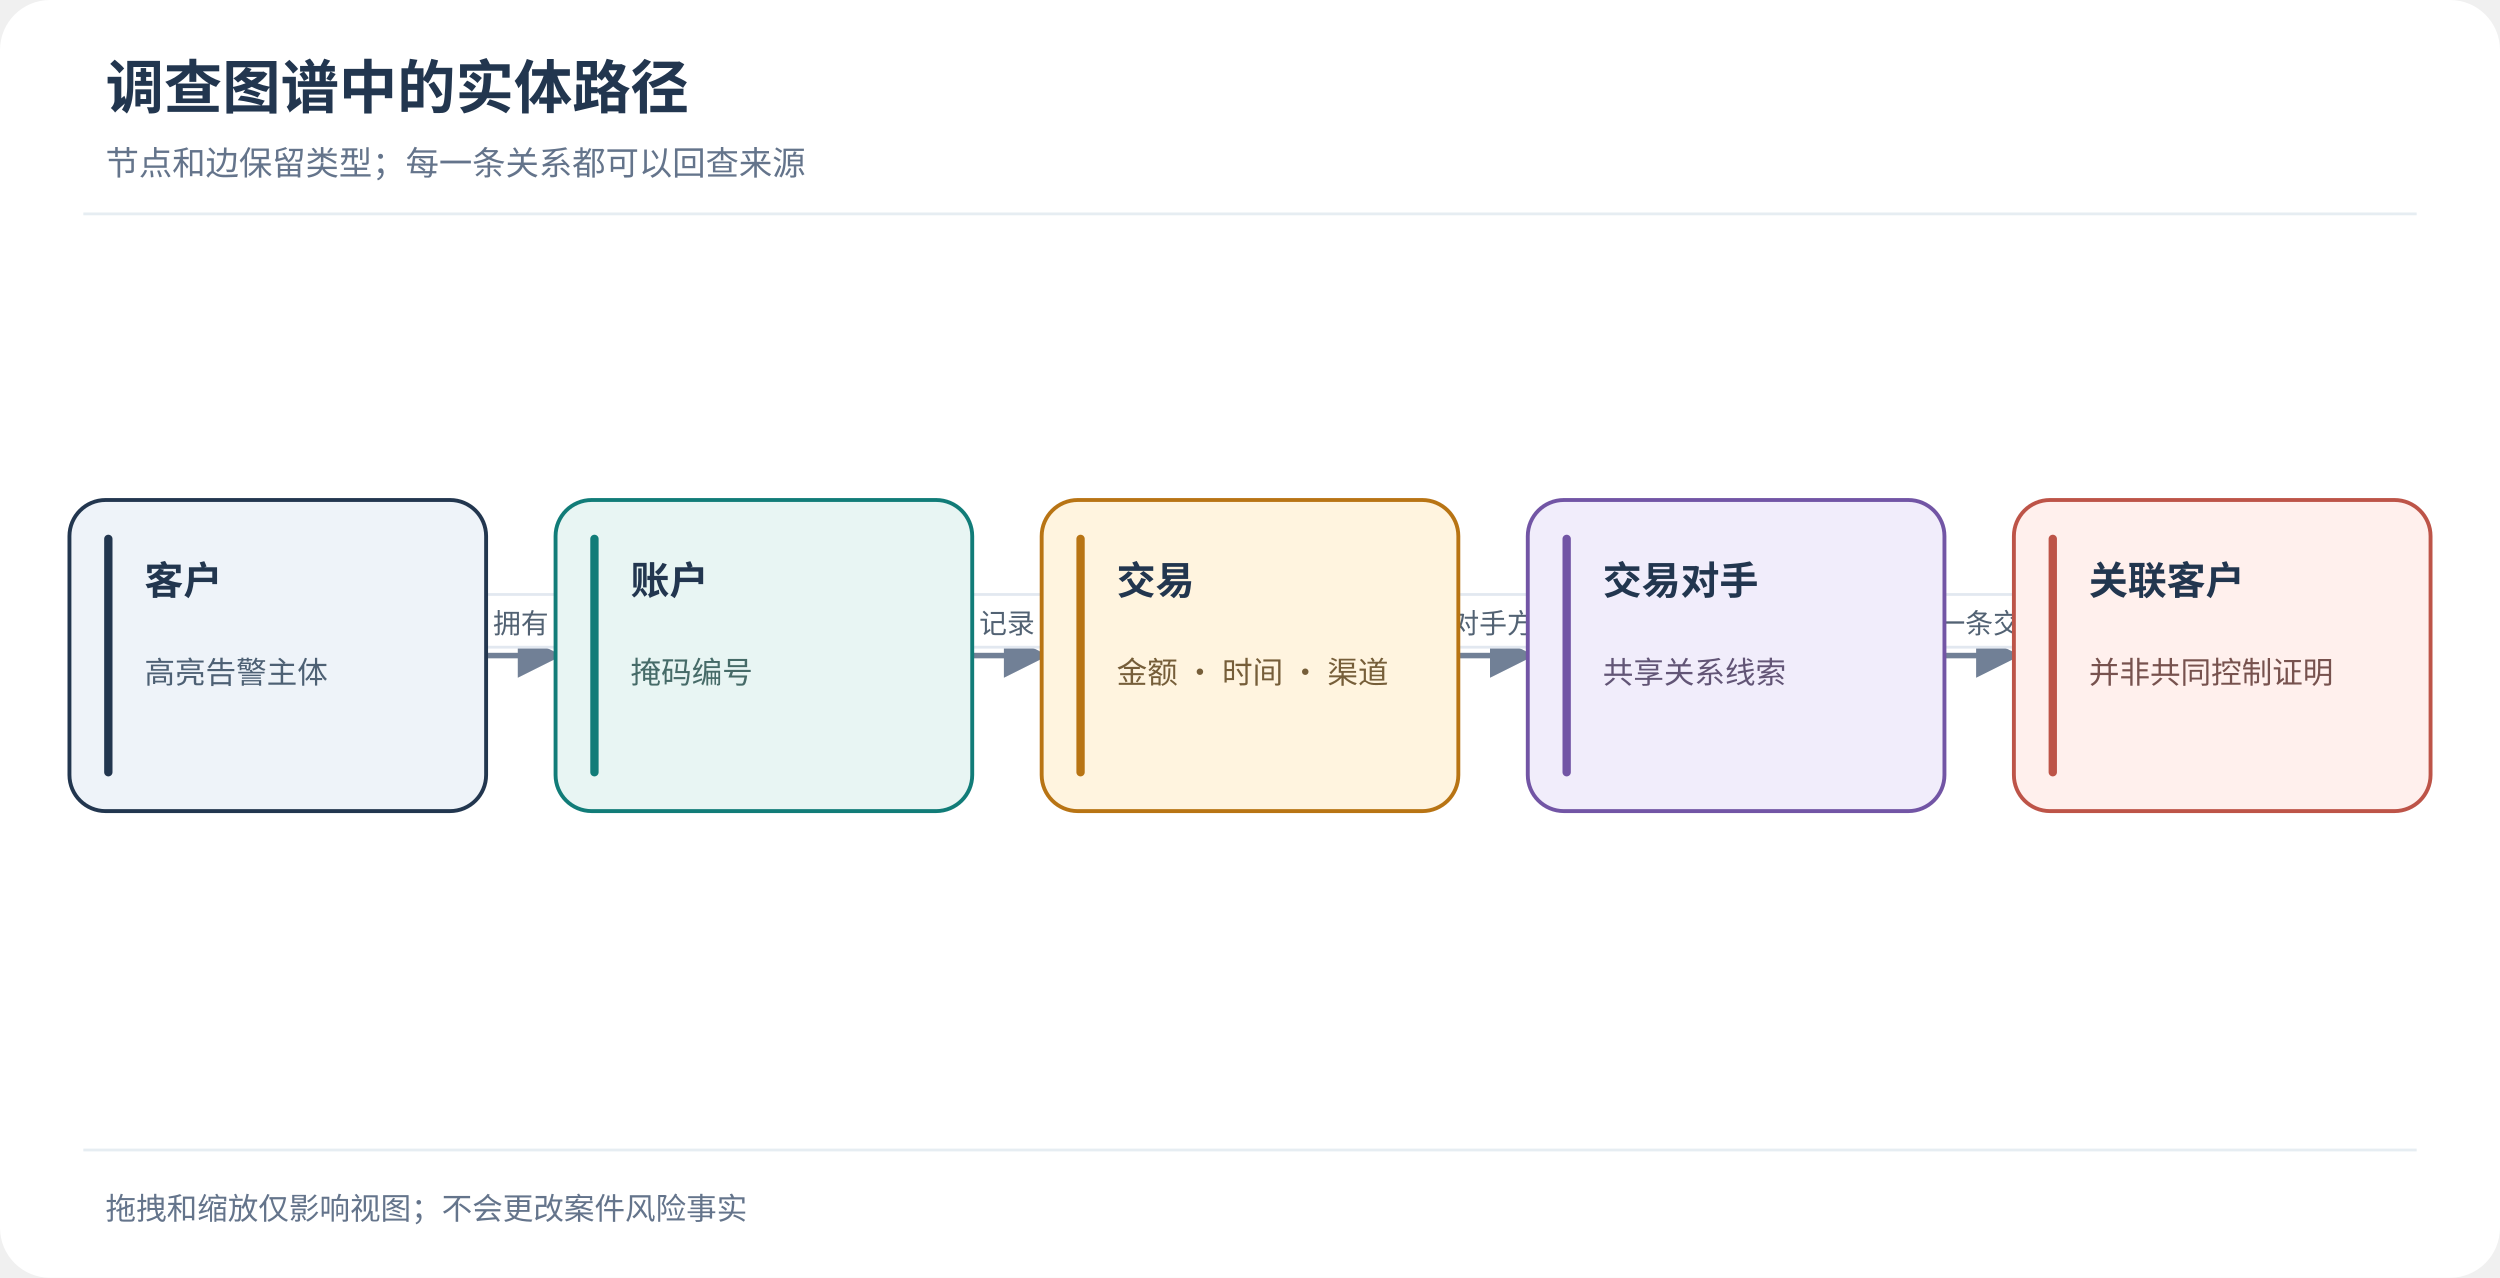
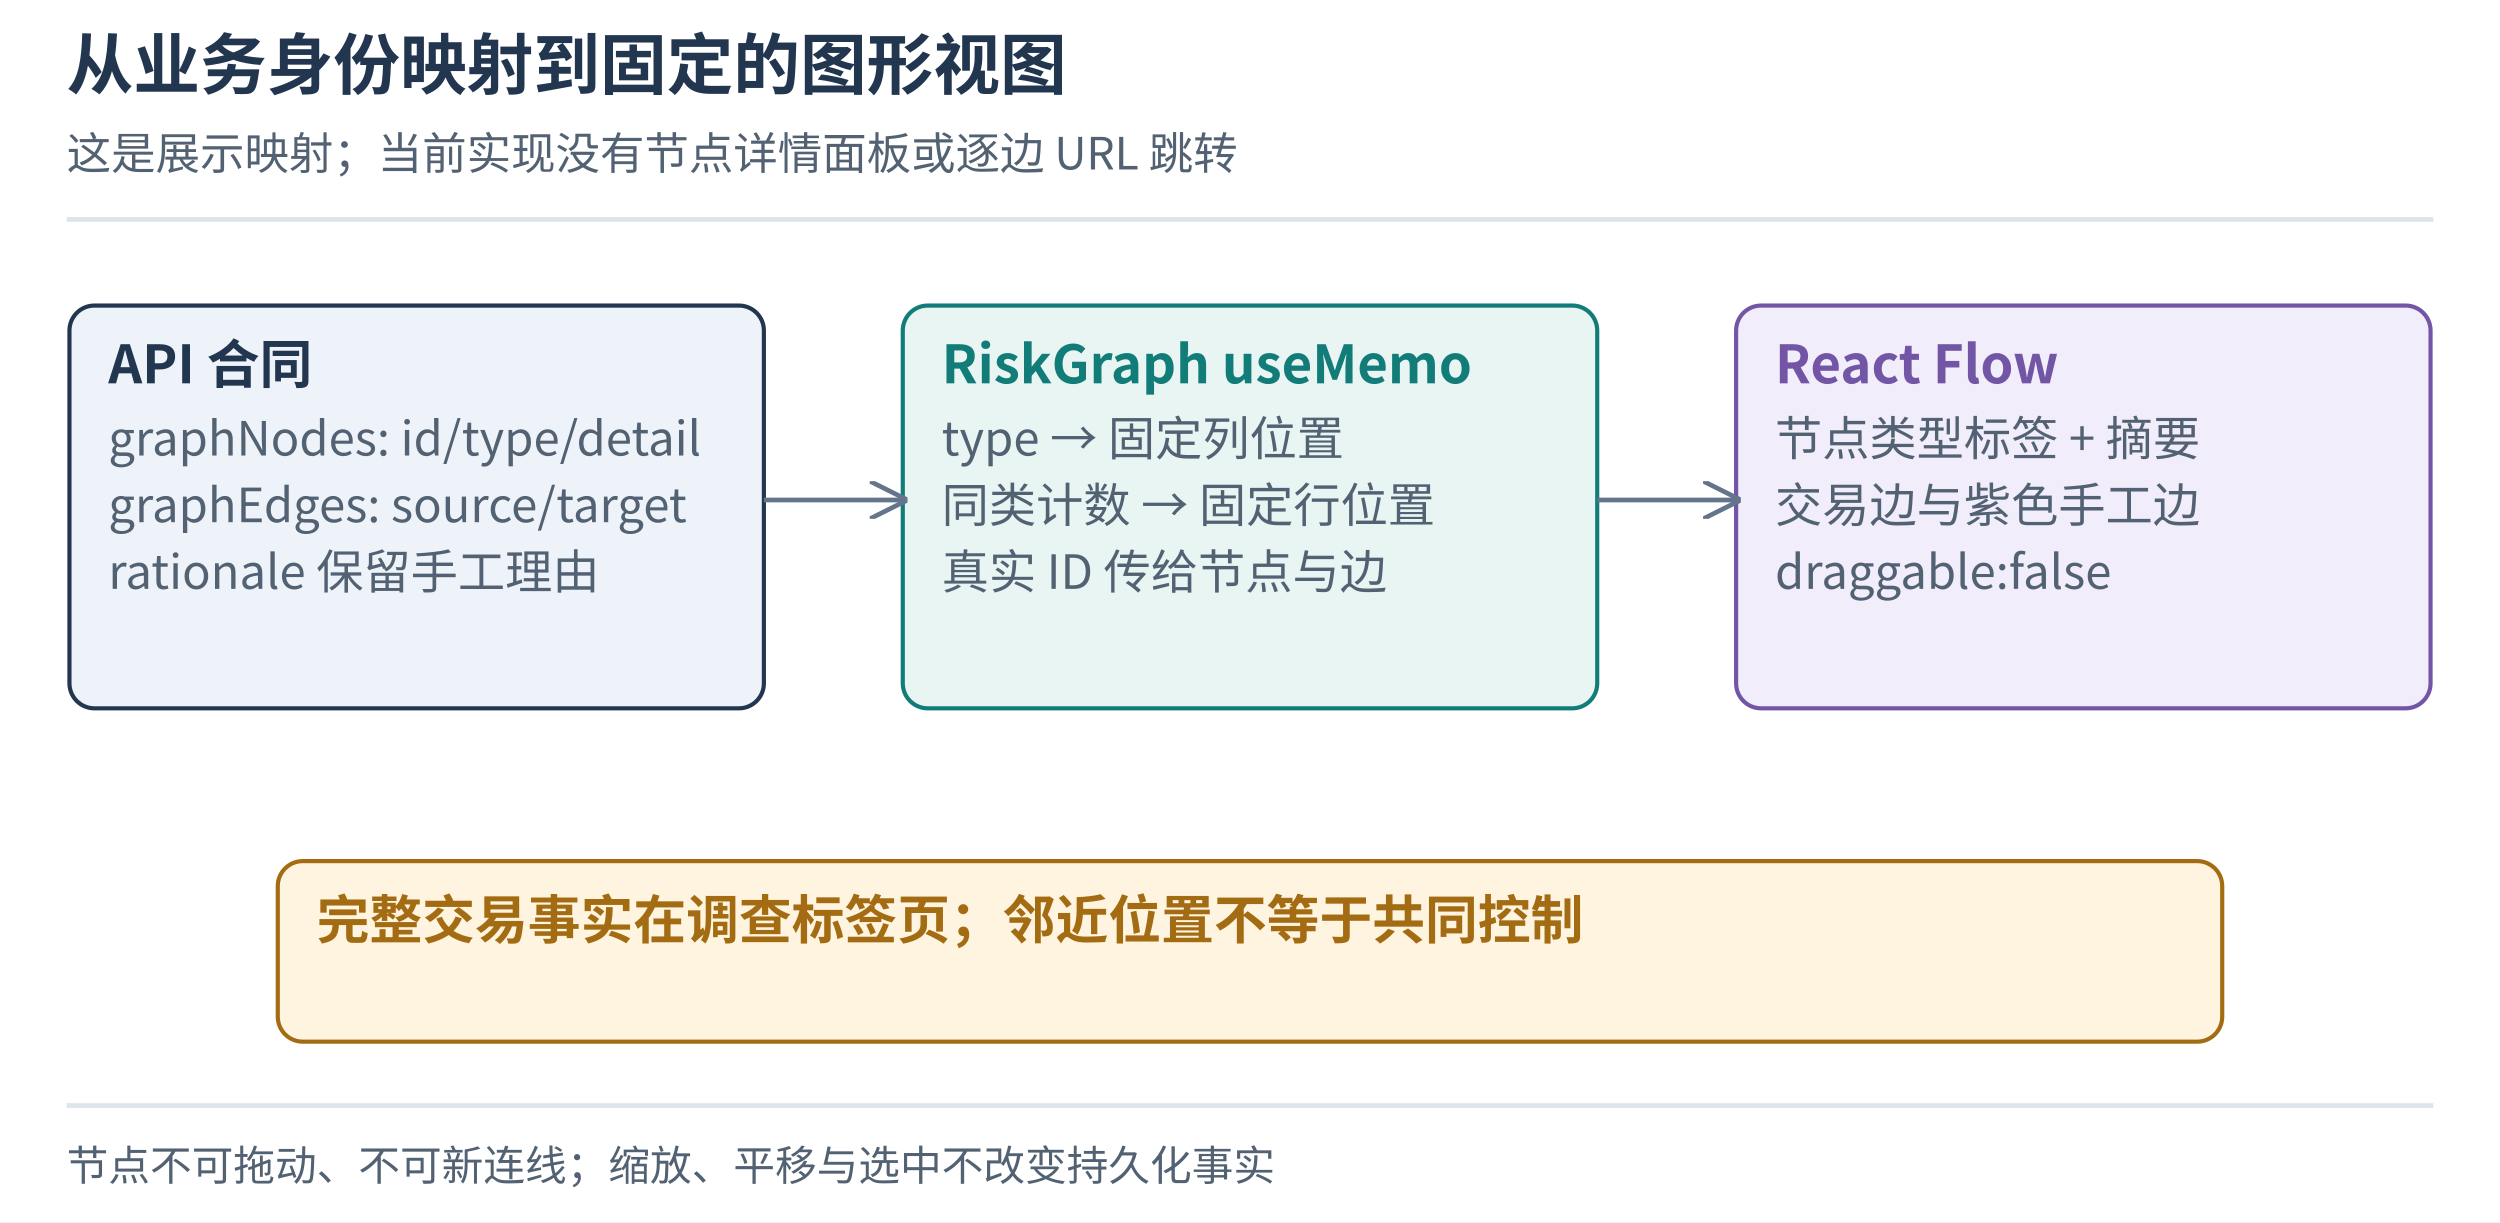
- <svg xmlns="http://www.w3.org/2000/svg" width="900" height="460" viewBox="0 0 900 460">
-   <rect width="100%" height="100%" rx="18" fill="#ffffff" />
-   <path d="M 30 77 H 870" stroke="#e6edf2" stroke-width="1" />
-   <text x="38" y="39" font-family="Microsoft YaHei, Noto Sans CJK SC, sans-serif" font-size="21px" font-weight="700" fill="#22364f">调查图谱中的实体路径</text>
-   <text x="38" y="63" font-family="Microsoft YaHei, Noto Sans CJK SC, sans-serif" font-size="12px" font-weight="400" fill="#64748b">节点和边保留类型；每一条关系都可以回查来源</text>
+ <svg xmlns="http://www.w3.org/2000/svg" width="900" height="440" viewBox="0 0 900 440">
+   <rect width="900" height="100%" fill="white" />
  <defs>
-     <marker id="arrow" viewBox="0 0 10 10" refX="8.5" refY="5" markerWidth="8" markerHeight="8" orient="auto-start-reverse">
-       <path d="M 0 0 L 10 5 L 0 10 z" fill="#718096" />
+     <marker id="arrow" markerWidth="8" markerHeight="8" refX="7" refY="4" orient="auto">
+       <path d="M0 0L8 4L0 8" fill="none" stroke="#64748b" />
    </marker>
  </defs>
-   <path d="M 175 236.0 C 217 236.0, 158 236.0, 200 236.0" fill="none" stroke="#718096" stroke-width="2" marker-end="url(#arrow)" />
-   <rect x="150.5" y="214.0" width="74" height="19" rx="8" fill="#ffffff" stroke="#e2e8f0" />
-   <text x="187.5" y="228.0" text-anchor="middle" font-family="Microsoft YaHei, Noto Sans CJK SC, sans-serif" font-size="10px" fill="#526273">拥有</text>
-   <path d="M 350 236.0 C 392 236.0, 333 236.0, 375 236.0" fill="none" stroke="#718096" stroke-width="2" marker-end="url(#arrow)" />
-   <rect x="325.5" y="214.0" width="74" height="19" rx="8" fill="#ffffff" stroke="#e2e8f0" />
-   <text x="362.5" y="228.0" text-anchor="middle" font-family="Microsoft YaHei, Noto Sans CJK SC, sans-serif" font-size="10px" fill="#526273">记录</text>
-   <path d="M 525 236.0 C 567 236.0, 508 236.0, 550 236.0" fill="none" stroke="#718096" stroke-width="2" marker-end="url(#arrow)" />
-   <rect x="500.5" y="214.0" width="74" height="19" rx="8" fill="#ffffff" stroke="#e2e8f0" />
-   <text x="537.5" y="228.0" text-anchor="middle" font-family="Microsoft YaHei, Noto Sans CJK SC, sans-serif" font-size="10px" fill="#526273">对手方</text>
-   <path d="M 700 236.0 C 742 236.0, 683 236.0, 725 236.0" fill="none" stroke="#718096" stroke-width="2" marker-end="url(#arrow)" />
-   <rect x="675.5" y="214.0" width="74" height="19" rx="8" fill="#ffffff" stroke="#e2e8f0" />
-   <text x="712.5" y="228.0" text-anchor="middle" font-family="Microsoft YaHei, Noto Sans CJK SC, sans-serif" font-size="10px" fill="#526273">另一条交易</text>
-   <rect x="25" y="180" width="150" height="112" rx="13" fill="#eef3f9" stroke="#22364f" stroke-width="1.4" />
-   <path d="M 39 194 V 278" stroke="#22364f" stroke-width="3" stroke-linecap="round" />
-   <text x="52" y="214" font-family="Microsoft YaHei, Noto Sans CJK SC, sans-serif" font-size="14px" font-weight="700" fill="#22364f">客户</text>
-   <text x="52" y="246" font-family="Microsoft YaHei, Noto Sans CJK SC, sans-serif" font-size="11px" font-weight="400" fill="#4d6074">高亮告警主体</text>
-   <rect x="200" y="180" width="150" height="112" rx="13" fill="#e8f5f3" stroke="#117c78" stroke-width="1.4" />
-   <path d="M 214 194 V 278" stroke="#117c78" stroke-width="3" stroke-linecap="round" />
-   <text x="227" y="214" font-family="Microsoft YaHei, Noto Sans CJK SC, sans-serif" font-size="14px" font-weight="700" fill="#22364f">账户</text>
-   <text x="227" y="246" font-family="Microsoft YaHei, Noto Sans CJK SC, sans-serif" font-size="11px" font-weight="400" fill="#466b68">掩码编号</text>
-   <rect x="375" y="180" width="150" height="112" rx="13" fill="#fff4df" stroke="#b87414" stroke-width="1.4" />
-   <path d="M 389 194 V 278" stroke="#b87414" stroke-width="3" stroke-linecap="round" />
-   <text x="402" y="214" font-family="Microsoft YaHei, Noto Sans CJK SC, sans-serif" font-size="14px" font-weight="700" fill="#22364f">交易</text>
-   <text x="402" y="246" font-family="Microsoft YaHei, Noto Sans CJK SC, sans-serif" font-size="11px" font-weight="400" fill="#765e39">金额 · 时间 · 渠道</text>
-   <rect x="550" y="180" width="150" height="112" rx="13" fill="#f1edfb" stroke="#7255a5" stroke-width="1.4" />
-   <path d="M 564 194 V 278" stroke="#7255a5" stroke-width="3" stroke-linecap="round" />
-   <text x="577" y="214" font-family="Microsoft YaHei, Noto Sans CJK SC, sans-serif" font-size="14px" font-weight="700" fill="#22364f">交易对手</text>
-   <text x="577" y="246" font-family="Microsoft YaHei, Noto Sans CJK SC, sans-serif" font-size="11px" font-weight="400" fill="#625576">共享关系线索</text>
-   <rect x="725" y="180" width="150" height="112" rx="13" fill="#fff0ed" stroke="#bd5448" stroke-width="1.4" />
-   <path d="M 739 194 V 278" stroke="#bd5448" stroke-width="3" stroke-linecap="round" />
-   <text x="752" y="214" font-family="Microsoft YaHei, Noto Sans CJK SC, sans-serif" font-size="14px" font-weight="700" fill="#22364f">关联客户</text>
-   <text x="752" y="246" font-family="Microsoft YaHei, Noto Sans CJK SC, sans-serif" font-size="11px" font-weight="400" fill="#77524e">并非共同控制证明</text>
-   <path d="M 30 414 H 870" stroke="#e6edf2" stroke-width="1" />
-   <text x="38" y="439" font-family="Microsoft YaHei, Noto Sans CJK SC, sans-serif" font-size="11px" font-weight="400" fill="#64748b">拖拽和缩放仅影响视图；不会更改案件风险事实</text>
+   <text x="24" y="32" font-family="Microsoft YaHei,Noto Sans CJK SC,sans-serif" font-size="24" fill="#22364f" font-weight="700">从业务身份映射到固定的图形视图</text>
+   <text x="24" y="61" font-family="Microsoft YaHei,Noto Sans CJK SC,sans-serif" font-size="16" fill="#526273" font-weight="400">这是展示映射；当前实现没有节点详情面板或逐边 URL 跳转</text>
+   <path d="M24 79H876" fill="none" stroke="#dbe5ea" stroke-width="1.7" />
+   <path d="M24 398H876" fill="none" stroke="#dbe5ea" stroke-width="1.7" />
+   <text x="24" y="425" font-family="Microsoft YaHei,Noto Sans CJK SC,sans-serif" font-size="15" fill="#526273" font-weight="400">节点不可拖动、不可新连线；缩放、平移与选中不改变持久化事实</text>
+   <rect x="25" y="110" width="250" height="145" rx="9" fill="#eef3f9" stroke="#22364f" stroke-width="1.5" />
+   <text x="39" y="138" font-family="Microsoft YaHei,Noto Sans CJK SC,sans-serif" font-size="19" fill="#22364f" font-weight="700">API 合同</text>
+   <text x="39" y="164" font-family="Microsoft YaHei,Noto Sans CJK SC,sans-serif" font-size="17" fill="#526273" font-weight="400">graphNodes: id/type/detail</text>
+   <text x="39" y="188" font-family="Microsoft YaHei,Noto Sans CJK SC,sans-serif" font-size="17" fill="#526273" font-weight="400">graphEdges: source/target</text>
+   <text x="39" y="212" font-family="Microsoft YaHei,Noto Sans CJK SC,sans-serif" font-size="17" fill="#526273" font-weight="400">rationale 保留手工理由</text>
+   <rect x="325" y="110" width="250" height="145" rx="9" fill="#e8f5f3" stroke="#117c78" stroke-width="1.5" />
+   <text x="339" y="138" font-family="Microsoft YaHei,Noto Sans CJK SC,sans-serif" font-size="19" fill="#117c78" font-weight="700">RiskGraph useMemo</text>
+   <text x="339" y="164" font-family="Microsoft YaHei,Noto Sans CJK SC,sans-serif" font-size="17" fill="#526273" font-weight="400">type → 固定列位置</text>
+   <text x="339" y="188" font-family="Microsoft YaHei,Noto Sans CJK SC,sans-serif" font-size="17" fill="#526273" font-weight="400">同类计数 → 固定行位置</text>
+   <text x="339" y="212" font-family="Microsoft YaHei,Noto Sans CJK SC,sans-serif" font-size="17" fill="#526273" font-weight="400">真实 ID 传给节点与边</text>
+   <rect x="625" y="110" width="250" height="145" rx="9" fill="#f1edfb" stroke="#7255a5" stroke-width="1.5" />
+   <text x="639" y="138" font-family="Microsoft YaHei,Noto Sans CJK SC,sans-serif" font-size="19" fill="#7255a5" font-weight="700">React Flow</text>
+   <text x="639" y="164" font-family="Microsoft YaHei,Noto Sans CJK SC,sans-serif" font-size="17" fill="#526273" font-weight="400">节点类型标签 + 摘要</text>
+   <text x="639" y="188" font-family="Microsoft YaHei,Noto Sans CJK SC,sans-serif" font-size="17" fill="#526273" font-weight="400">交易边与紫色手工边</text>
+   <text x="639" y="212" font-family="Microsoft YaHei,Noto Sans CJK SC,sans-serif" font-size="17" fill="#526273" font-weight="400">draggable:false</text>
+   <path d="M275 180L325 180" fill="none" stroke="#64748b" stroke-width="1.7" marker-end="url(#arrow)" />
+   <path d="M575 180L625 180" fill="none" stroke="#64748b" stroke-width="1.7" marker-end="url(#arrow)" />
+   <rect x="100" y="310" width="700" height="65" rx="9" fill="#fff4df" stroke="#a36c13" stroke-width="1.5" />
+   <text x="114" y="338" font-family="Microsoft YaHei,Noto Sans CJK SC,sans-serif" font-size="19" fill="#a36c13" font-weight="700">完整交易事实在调查标签页；邻近位置不等于共同控制</text>
</svg>
